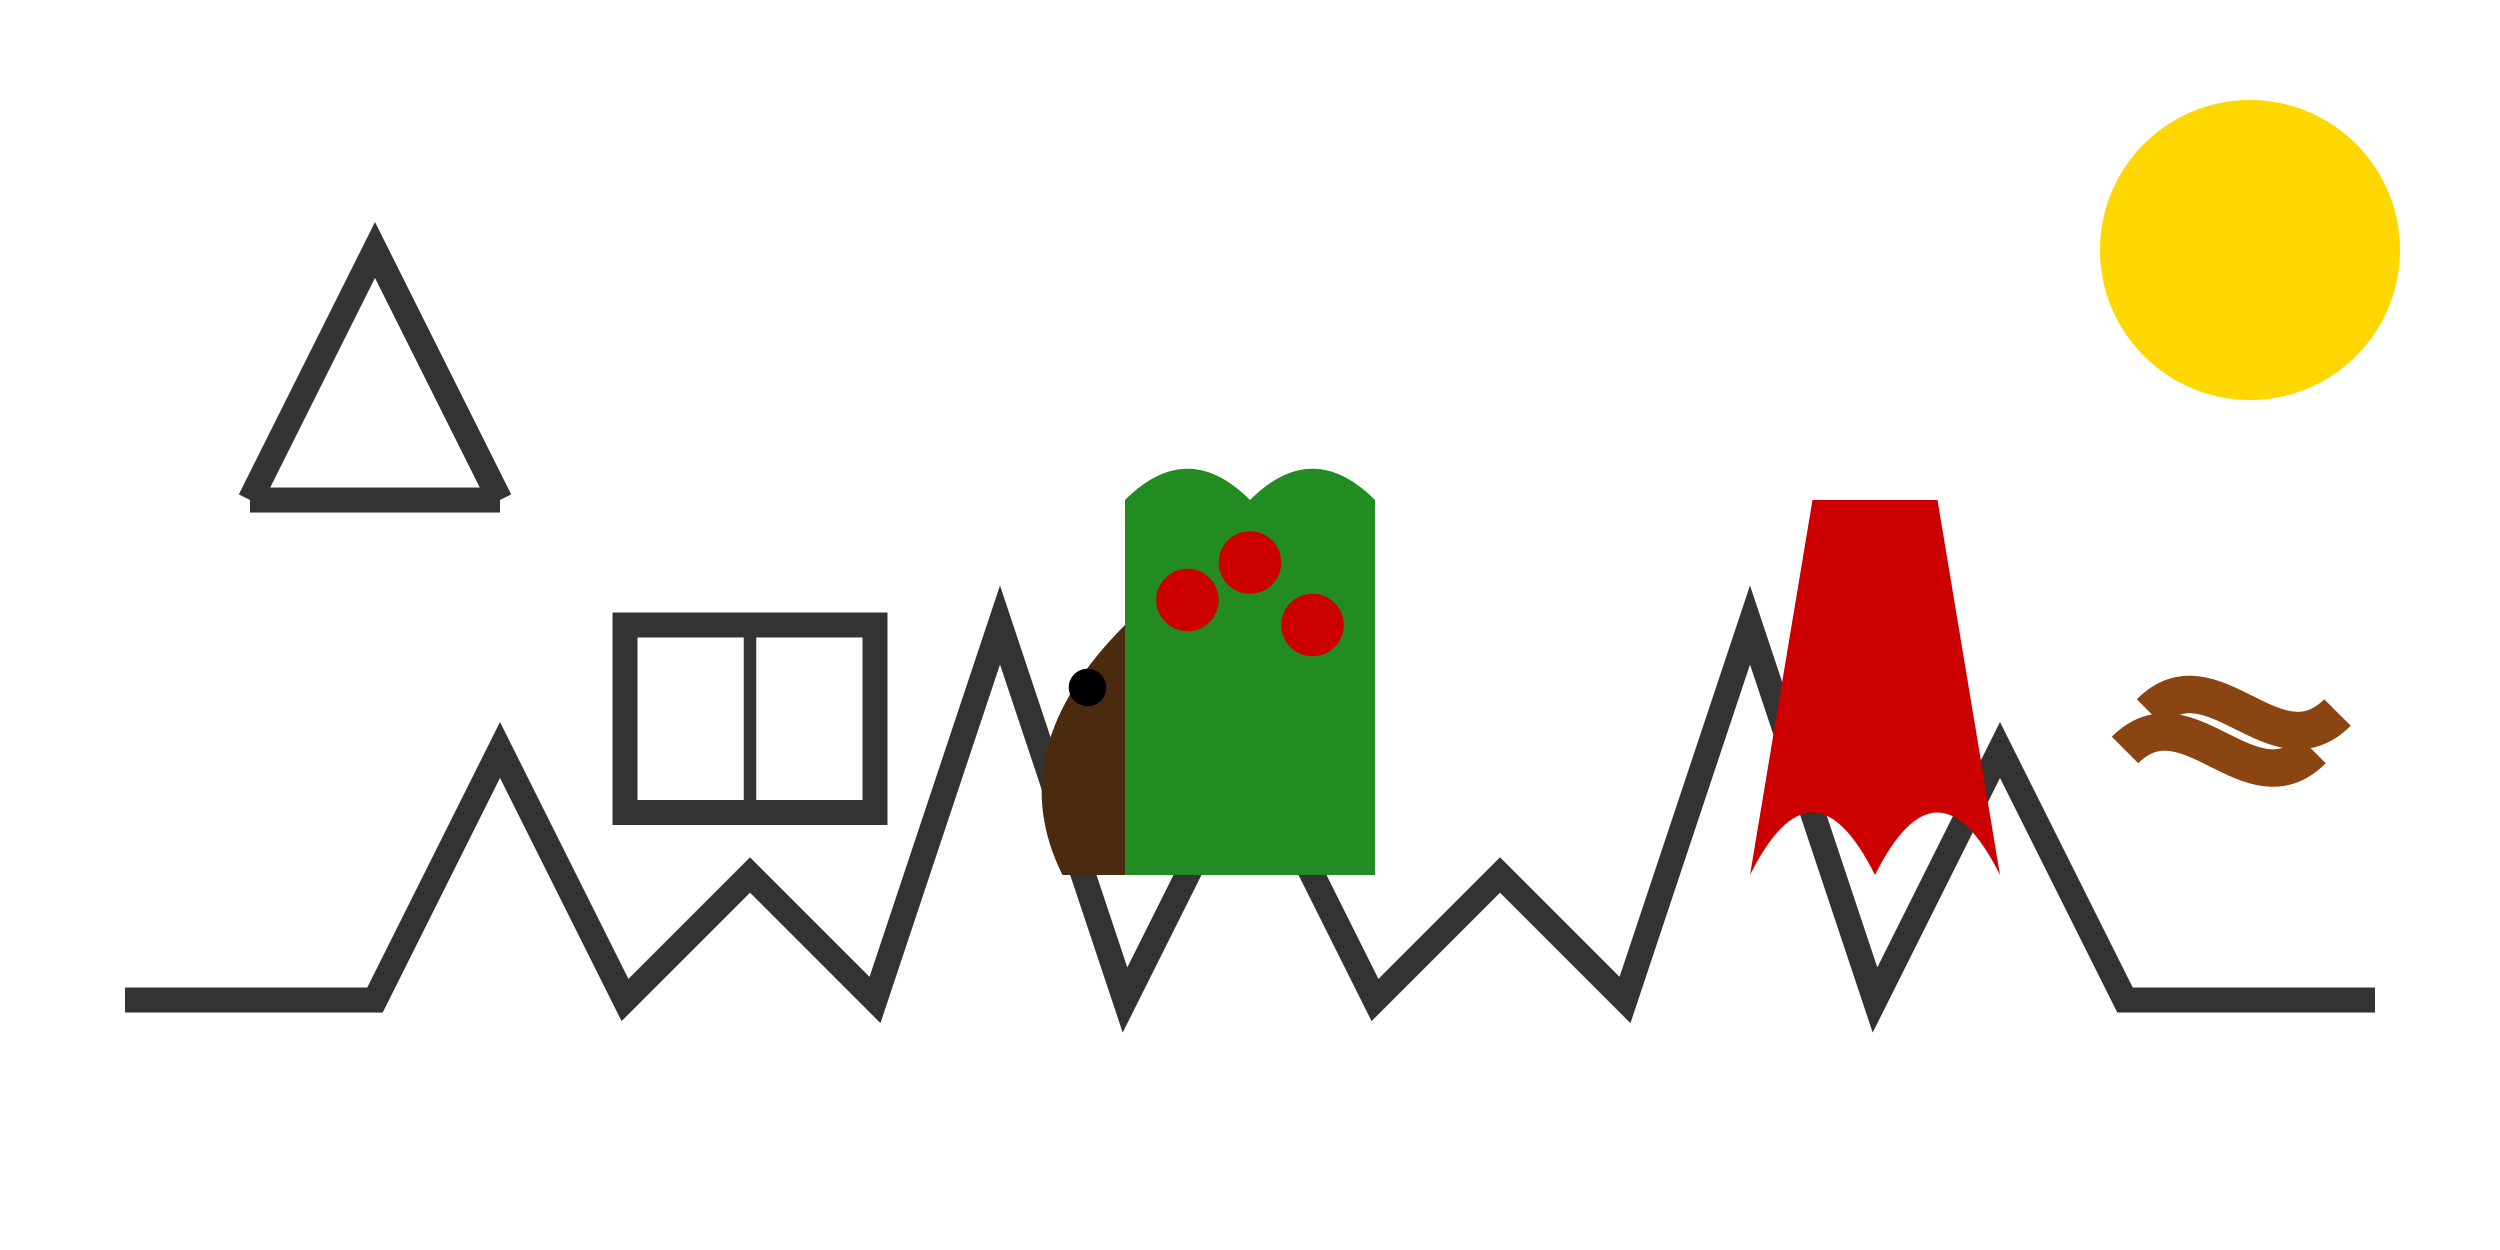
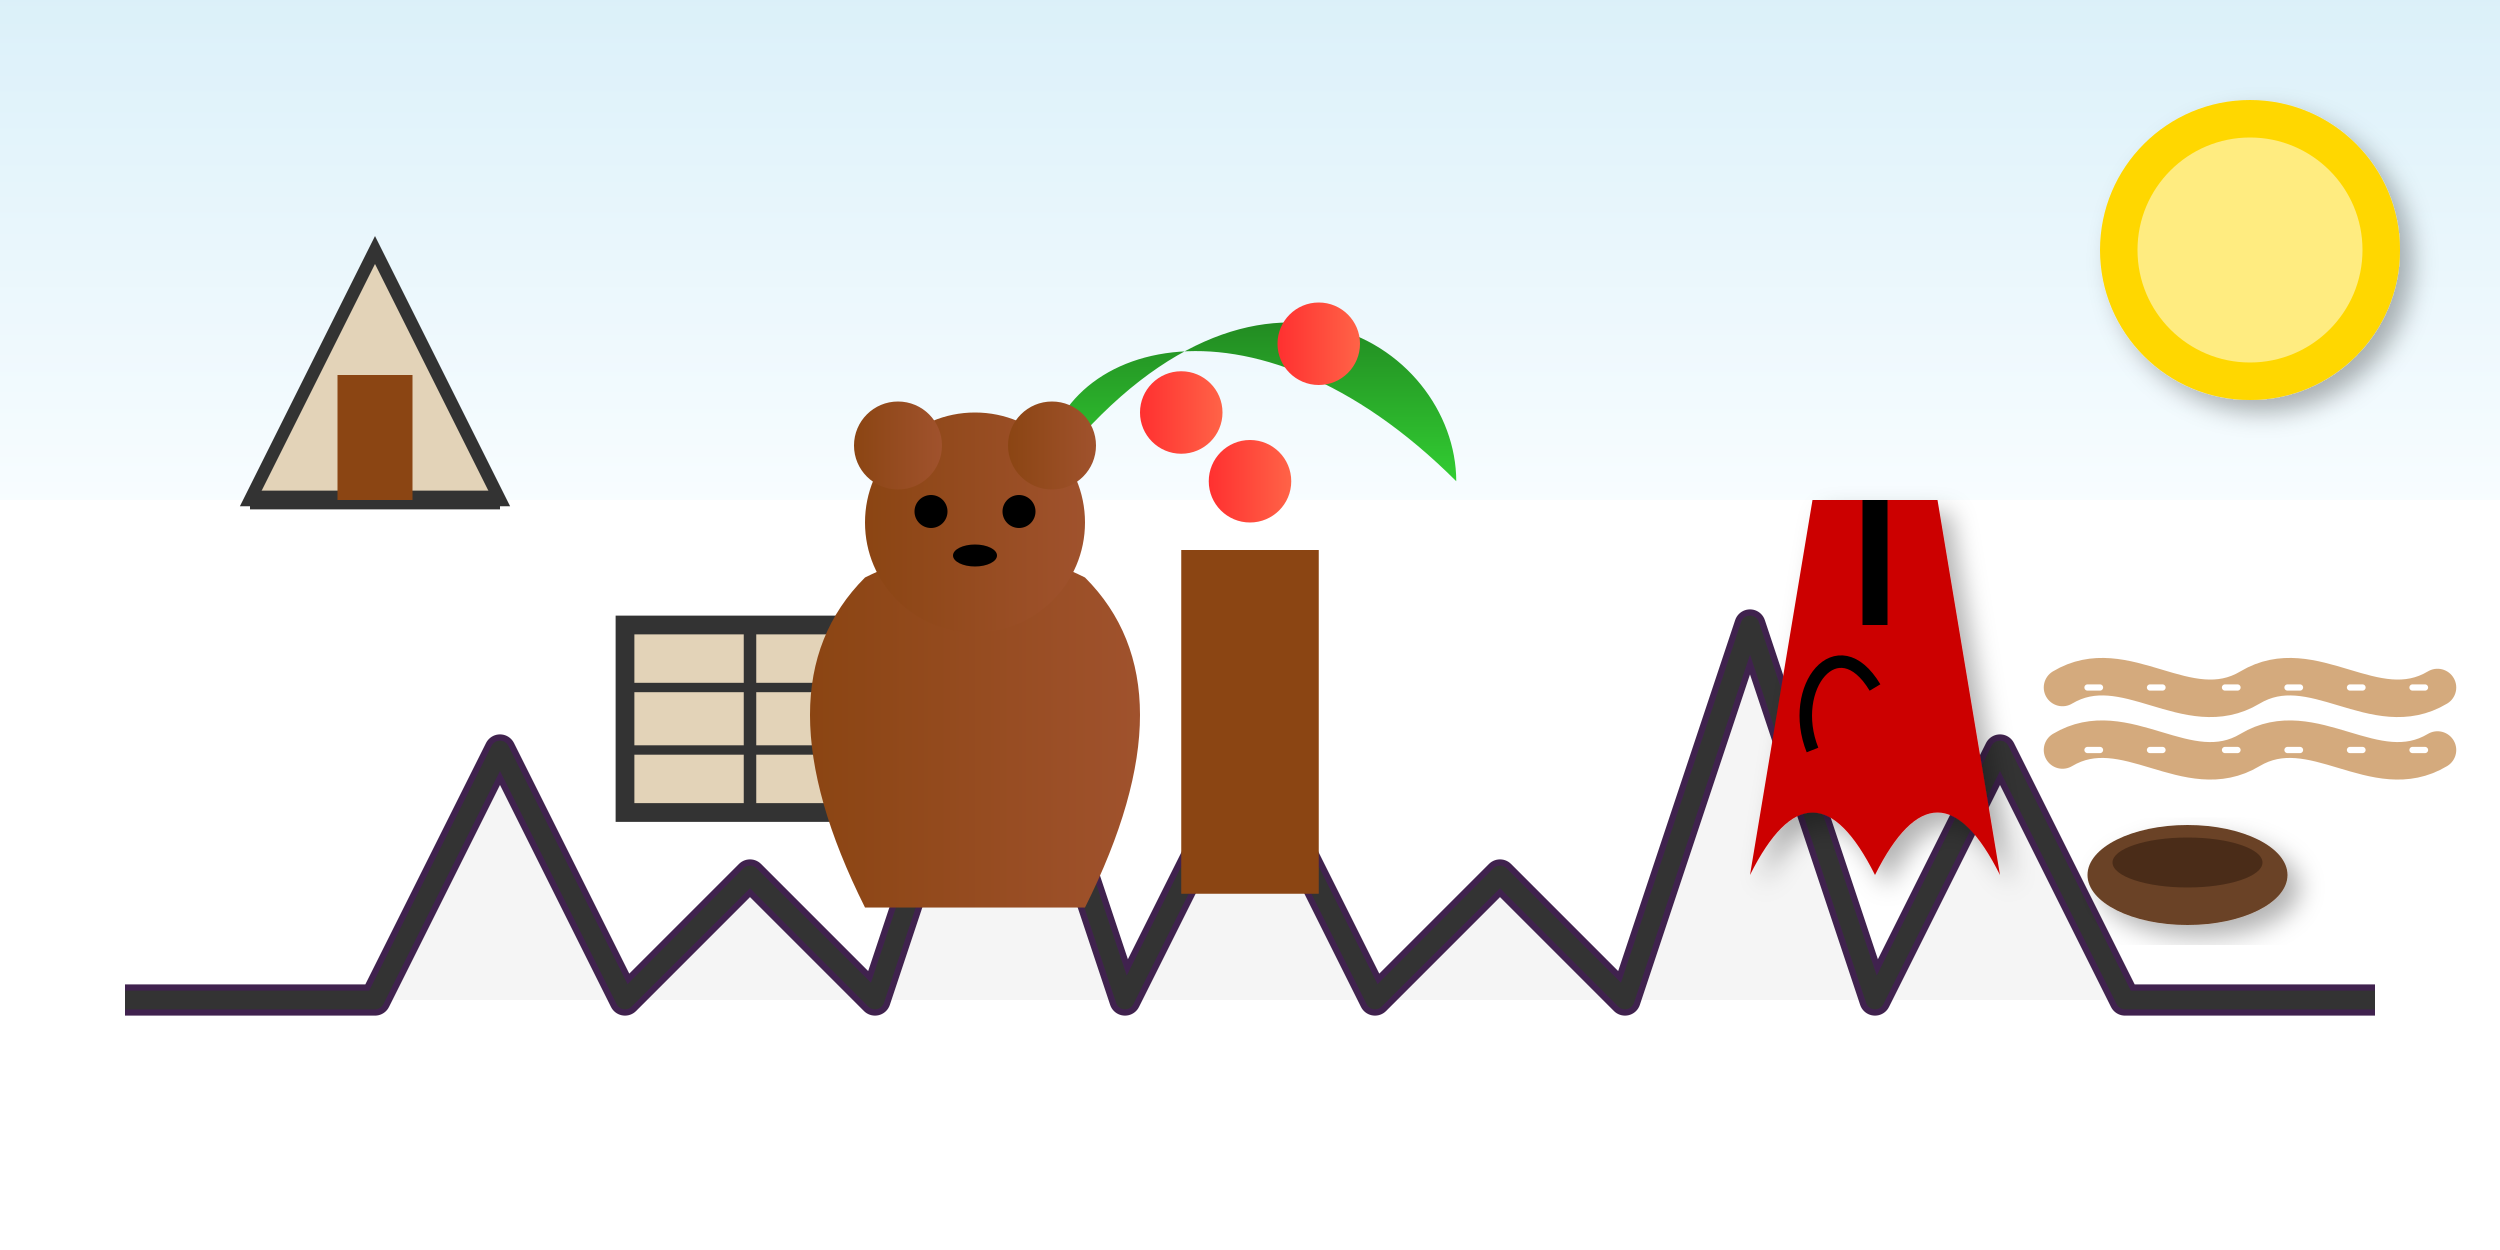
<svg xmlns="http://www.w3.org/2000/svg" viewBox="0 0 200 100">
-   <rect x="0" y="0" width="200" height="100" fill="rgb(255, 255, 255)" />
-   <path d="M10 80 L30 80 L40 60 L50 80 L60 70 L70 80 L80 50 L90 80 L100 60 L110 80 L120 70 L130 80 L140 50 L150 80 L160 60 L170 80 L190 80" fill="none" stroke="#333" stroke-width="2" />
-   <circle cx="180" cy="20" r="12" fill="#FFD700" />
-   <path d="M20 40 L30 20 L40 40 M25 40 L35 40 M20 40 L40 40" fill="none" stroke="#333" stroke-width="2" />
-   <path d="M85 70 Q80 60 90 50 Q100 60 95 70 Z" fill="#4A2B0F" />
-   <circle cx="87" cy="55" r="1.5" fill="#000" />
-   <path d="M90 70 L90 40 Q95 35 100 40 Q105 35 110 40 L110 70" fill="#228B22" />
-   <circle cx="100" cy="45" r="2.5" fill="#cc0000" />
-   <circle cx="105" cy="50" r="2.5" fill="#cc0000" />
-   <circle cx="95" cy="48" r="2.5" fill="#cc0000" />
-   <path d="M140 70 Q145 60 150 70 Q155 60 160 70 L155 40 L145 40 Z" fill="#cc0000" />
-   <rect x="50" y="50" width="20" height="15" fill="none" stroke="#333" stroke-width="2" />
+   <defs>
+     <linearGradient id="skyGradient" x1="0%" y1="0%" x2="0%" y2="100%">
+       <stop offset="0%" stop-color="#87CEEB" />
+       <stop offset="100%" stop-color="#E6F7FF" />
+     </linearGradient>
+     <linearGradient id="treeGradient" x1="0%" y1="0%" x2="0%" y2="100%">
+       <stop offset="0%" stop-color="#228B22" />
+       <stop offset="100%" stop-color="#32CD32" />
+     </linearGradient>
+     <linearGradient id="bearGradient">
+       <stop offset="0%" stop-color="#8B4513" />
+       <stop offset="100%" stop-color="#A0522D" />
+     </linearGradient>
+     <linearGradient id="strawberryGradient">
+       <stop offset="0%" stop-color="#FF3030" />
+       <stop offset="100%" stop-color="#FF6347" />
+     </linearGradient>
+     <filter id="dropShadow" x="-20%" y="-20%" width="140%" height="140%">
+       <feGaussianBlur in="SourceAlpha" stdDeviation="1" />
+       <feOffset dx="1" dy="1" result="offsetblur" />
+       <feComponentTransfer>
+         <feFuncA type="linear" slope="0.3" />
+       </feComponentTransfer>
+       <feMerge>
+         <feMergeNode />
+         <feMergeNode in="SourceGraphic" />
+       </feMerge>
+     </filter>
+   </defs>
+   <rect x="0" y="0" width="200" height="100" fill="#ffffff" />
+   <rect x="0" y="0" width="200" height="40" fill="url(#skyGradient)" opacity="0.3" />
+   <circle cx="180" cy="20" r="12" fill="#FFD700" filter="url(#dropShadow)" />
+   <circle cx="180" cy="20" r="9" fill="#FFEC80" />
+   <path d="M10 80 L30 80 L40 60 L50 80 L60 70 L70 80 L80 50 L90 80 L100 60 L110 80 L120 70 L130 80 L140 50 L150 80 L160 60 L170 80 L190 80" fill="#f5f5f5" stroke="#40224e" stroke-width="2.5" stroke-linejoin="round" />
+   <path d="M10 80 L30 80 L40 60 L50 80 L60 70 L70 80 L80 50 L90 80 L100 60 L110 80 L120 70 L130 80 L140 50 L150 80 L160 60 L170 80 L190 80" fill="none" stroke="#333" stroke-width="1.5" stroke-linejoin="round" />
+   <path d="M20 40 L30 20 L40 40 Z" fill="#E3D3B8" stroke="#333" stroke-width="1" />
+   <path d="M25 40 L35 40 M20 40 L40 40" fill="none" stroke="#333" stroke-width="1.5" />
+   <rect x="27" y="30" width="6" height="10" fill="#8B4513" />
+   <rect x="50" y="50" width="20" height="15" fill="#E3D3B8" stroke="#333" stroke-width="1.5" />
  <line x1="60" y1="50" x2="60" y2="65" stroke="#333" stroke-width="1" />
-   <path d="M170 60 C175 55, 180 65, 185 60" fill="none" stroke="#8B4513" stroke-width="3" />
-   <path d="M172 57 C177 52, 182 62, 187 57" fill="none" stroke="#8B4513" stroke-width="3" />
+   <line x1="50" y1="55" x2="70" y2="55" stroke="#333" stroke-width="0.75" />
+   <line x1="50" y1="60" x2="70" y2="60" stroke="#333" stroke-width="0.75" />
+   <g transform="translate(100, 55) scale(1.1)">
+     <rect x="-5" y="-10" width="10" height="25" fill="#8B4513" />
+     <path d="M-15,-15 C-15,-25 0,-30 15,-15 C15,-25 0,-35 -15,-15" fill="url(#treeGradient)" />
+     <circle cx="-5" cy="-20" r="3" fill="url(#strawberryGradient)" />
+     <circle cx="5" cy="-25" r="3" fill="url(#strawberryGradient)" />
+     <circle cx="0" cy="-15" r="3" fill="url(#strawberryGradient)" />
+     <g transform="translate(-20, 0) scale(0.8)">
+       <path d="M-10 20 Q-20 0 -10 -10 Q0 -15 10 -10 Q20 0 10 20 Z" fill="url(#bearGradient)" />
+       <circle cx="0" cy="-15" r="10" fill="url(#bearGradient)" />
+       <circle cx="-7" cy="-22" r="4" fill="url(#bearGradient)" />
+       <circle cx="7" cy="-22" r="4" fill="url(#bearGradient)" />
+       <circle cx="-4" cy="-16" r="1.5" fill="#000" />
+       <circle cx="4" cy="-16" r="1.5" fill="#000" />
+       <ellipse cx="0" cy="-12" rx="2" ry="1" fill="#000" />
+     </g>
+   </g>
+   <path d="M140 70 Q145 60 150 70 Q155 60 160 70 L155 40 L145 40 Z" fill="#cc0000" filter="url(#dropShadow)" />
+   <path d="M149 40 L151 40 L151 50 L149 50 Z" fill="#000" />
+   <path d="M145 60 C143 55, 147 50, 150 55" fill="none" stroke="#000" stroke-width="1" />
+   <g transform="translate(175, 60)">
+     <ellipse cx="0" cy="10" rx="8" ry="4" fill="#6B4226" filter="url(#dropShadow)" />
+     <ellipse cx="0" cy="9" rx="6" ry="2" fill="#4A2C18" />
+     <path d="M-10 0 C-5 -3, 0 3, 5 0 C10 -3, 15 3, 20 0" fill="none" stroke="#D4AA7D" stroke-width="3" stroke-linecap="round" />
+     <path d="M-10 -5 C-5 -8, 0 -2, 5 -5 C10 -8, 15 -2, 20 -5" fill="none" stroke="#D4AA7D" stroke-width="3" stroke-linecap="round" />
+     <path d="M-8 -5 L-7 -5 M-3 -5 L-2 -5 M3 -5 L4 -5 M8 -5 L9 -5 M13 -5 L14 -5 M18 -5 L19 -5" stroke="#FFF" stroke-width="0.5" stroke-linecap="round" />
+     <path d="M-8 0 L-7 0 M-3 0 L-2 0 M3 0 L4 0 M8 0 L9 0 M13 0 L14 0 M18 0 L19 0" stroke="#FFF" stroke-width="0.5" stroke-linecap="round" />
+   </g>
</svg>
